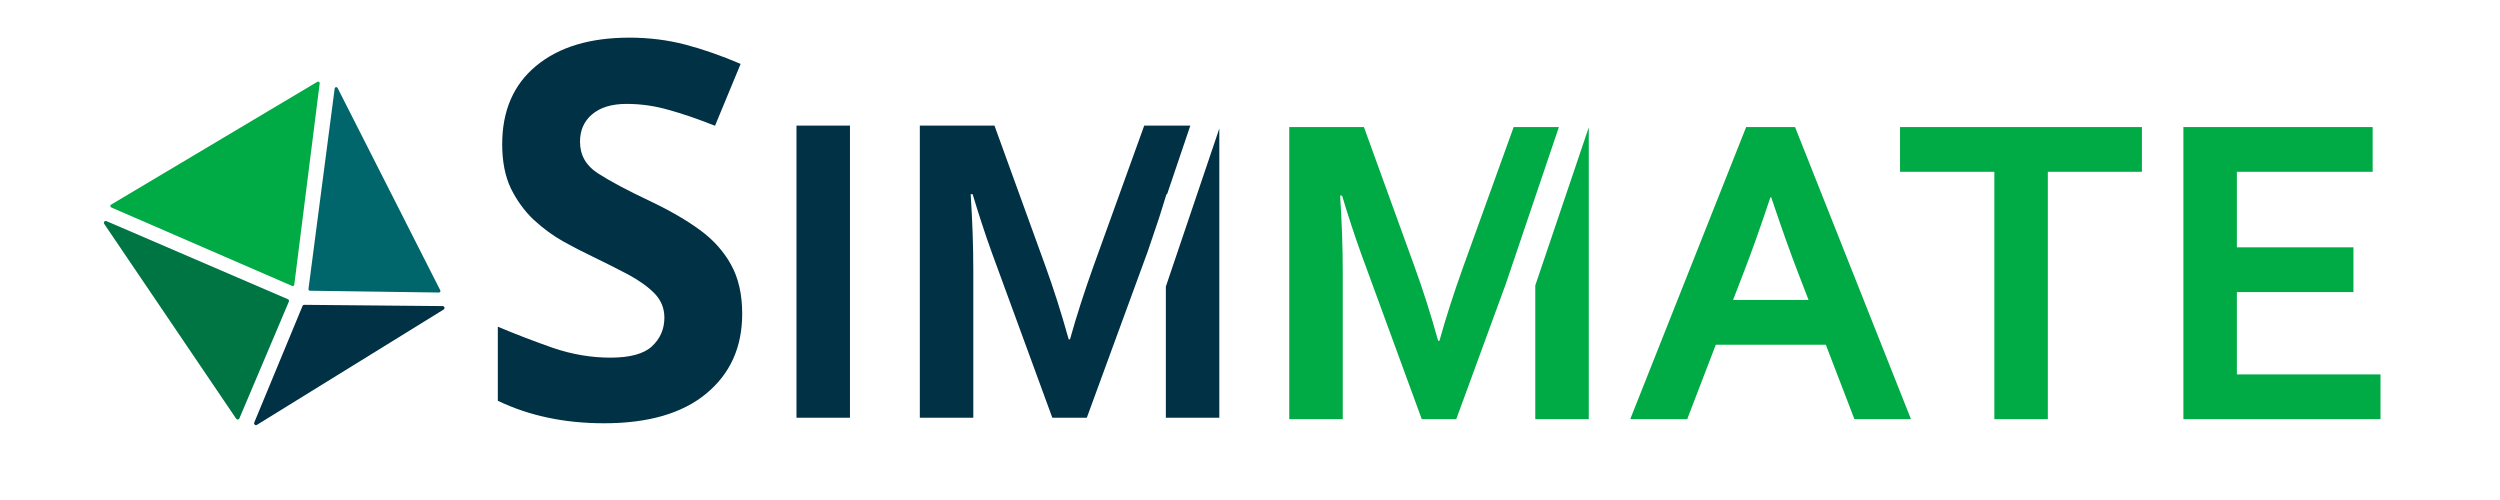
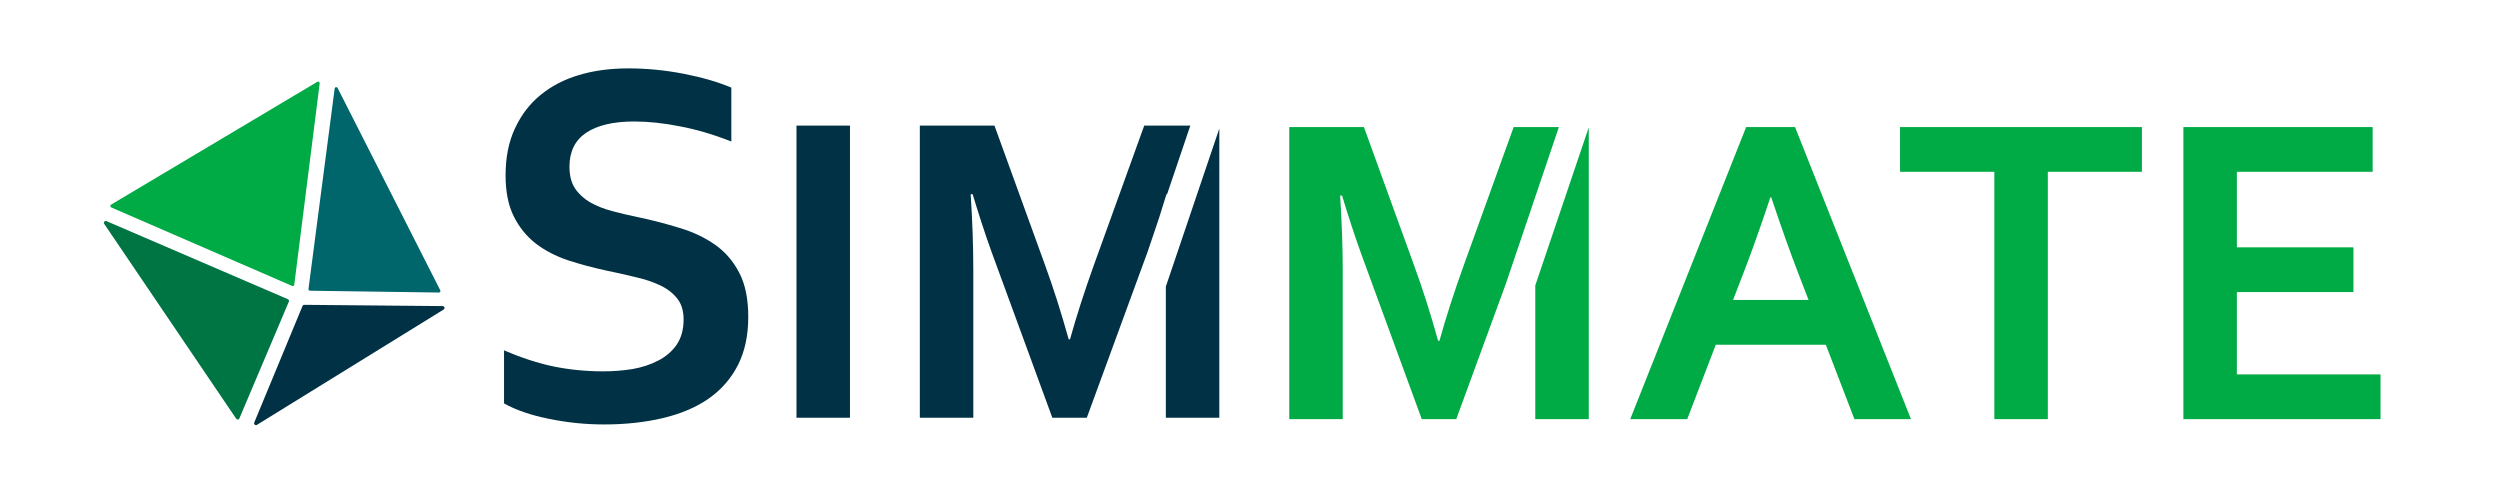
<svg xmlns="http://www.w3.org/2000/svg" width="125mm" height="25mm" viewBox="0 0 125 25" version="1.1" id="svg905">
  <defs id="defs899" />
  <g id="layer1">
    <g id="g1562" transform="translate(-2.901976,-7.086576)">
-       <text xml:space="preserve" style="font-style:normal;font-variant:normal;font-weight:bold;font-stretch:normal;font-size:26.268px;line-height:1.25;font-family:Corbel;-inkscape-font-specification:'Corbel, Bold';font-variant-ligatures:normal;font-variant-caps:normal;font-variant-numeric:normal;font-variant-east-asian:normal;fill:#003144;fill-opacity:1;stroke:none;stroke-width:0.657" x="26.59" y="27.988" id="text148-0-2">
-         <tspan id="tspan146-3-0" x="26.59" y="27.988" style="font-style:normal;font-variant:normal;font-weight:bold;font-stretch:normal;font-size:26.268px;font-family:Corbel;-inkscape-font-specification:'Corbel, Bold';font-variant-ligatures:normal;font-variant-caps:normal;font-variant-numeric:normal;font-variant-east-asian:normal;fill:#003144;fill-opacity:1;stroke-width:0.657">S</tspan>
-       </text>
+       <g aria-label="S" id="text148-0-2" style="font-style:normal;font-variant:normal;font-weight:bold;font-stretch:normal;font-size:26.268px;line-height:1.25;font-family:Corbel;-inkscape-font-specification:'Corbel, Bold';font-variant-ligatures:normal;font-variant-caps:normal;font-variant-numeric:normal;font-variant-east-asian:normal;fill:#003144;fill-opacity:1;stroke:none;stroke-width:0.657">
+         <path d="m 37.082,23.063 q 0,-0.654 -0.321,-1.052 -0.321,-0.41 -0.872,-0.667 -0.552,-0.257 -1.244,-0.41 -0.68,-0.167 -1.437,-0.321 -1,-0.218 -1.911,-0.513 -0.911,-0.308 -1.603,-0.834 -0.693,-0.539 -1.103,-1.36 -0.41,-0.821 -0.41,-2.052 0,-1.36 0.475,-2.36 0.475,-1.013 1.283,-1.667 0.821,-0.667 1.911,-0.988 1.103,-0.333 2.475,-0.333 1.372,0 2.758,0.269 1.385,0.269 2.386,0.693 v 2.694 q -1.334,-0.526 -2.565,-0.757 -1.219,-0.244 -2.296,-0.244 -1.552,0 -2.399,0.564 -0.834,0.564 -0.834,1.693 0,0.654 0.269,1.077 0.282,0.423 0.757,0.705 0.475,0.269 1.09,0.436 0.616,0.167 1.308,0.308 1.09,0.231 2.078,0.539 1,0.295 1.77,0.834 0.77,0.539 1.219,1.411 0.449,0.859 0.449,2.206 0,1.385 -0.513,2.399 -0.513,1.013 -1.462,1.68 -0.936,0.654 -2.283,0.975 -1.347,0.321 -2.95,0.321 -1.398,0 -2.758,-0.282 -1.347,-0.269 -2.245,-0.77 v -2.655 q 1.27,0.552 2.475,0.808 1.206,0.244 2.488,0.244 0.744,0 1.462,-0.115 0.718,-0.128 1.283,-0.423 0.577,-0.295 0.924,-0.795 0.346,-0.513 0.346,-1.257 z" style="font-style:normal;font-variant:normal;font-weight:bold;font-stretch:normal;font-size:26.268px;font-family:Corbel;-inkscape-font-specification:'Corbel, Bold';font-variant-ligatures:normal;font-variant-caps:normal;font-variant-numeric:normal;font-variant-east-asian:normal;fill:#003144;fill-opacity:1;stroke-width:0.657" id="path839" />
+       </g>
      <path id="text148-5-5" style="font-style:normal;font-variant:normal;font-weight:bold;font-stretch:normal;font-size:22.353px;line-height:1.25;font-family:Corbel;-inkscape-font-specification:'Corbel, Bold';font-variant-ligatures:normal;font-variant-caps:normal;font-variant-numeric:normal;font-variant-east-asian:normal;fill:#00aa44;fill-opacity:1;stroke:none;stroke-width:2.113;stroke-miterlimit:4;stroke-dasharray:none" d="m 254.609,50.797 v 55.195 h 10.105 V 77.982 c 0,-4.4 -0.164,-9.145 -0.494,-14.232 h 0.371 c 0.468,1.568 1.018,3.327 1.65,5.279 0.633,1.953 1.291,3.878 1.979,5.775 l 11.428,31.188 h 6.518 l 9.357,-25.539 10.037,-29.656 h -8.545 l -9.529,26.4 c -1.788,4.978 -3.286,9.639 -4.496,13.984 h -0.248 c -1.403,-5.033 -2.901,-9.735 -4.496,-14.107 L 268.717,50.797 Z m 86.34,0 -21.904,55.195 h 10.766 l 5.404,-14.066 h 20.791 l 5.404,14.066 H 372.096 L 350.189,50.797 Z m 29.082,0 v 8.457 h 17.822 v 46.738 h 10.105 V 59.254 h 17.781 v -8.457 z m 53.547,0 v 55.195 h 37.25 V 97.535 H 433.684 V 81.982 h 22.029 v -8.457 h -22.029 V 59.254 h 25.66 v -8.457 z m -112.371,0.061 -10.107,29.869 v 25.266 h 10.107 z m 34.322,13.223 h 0.164 c 1.925,5.748 3.644,10.573 5.156,14.479 l 1.898,4.91 h -14.273 l 1.896,-4.91 c 1.513,-3.878 3.233,-8.703 5.158,-14.479 z" transform="scale(0.2645833)" />
      <path id="text148-5-5-0" style="font-style:normal;font-variant:normal;font-weight:bold;font-stretch:normal;font-size:22.353px;line-height:1.25;font-family:Corbel;-inkscape-font-specification:'Corbel, Bold';font-variant-ligatures:normal;font-variant-caps:normal;font-variant-numeric:normal;font-variant-east-asian:normal;fill:#003144;fill-opacity:1;stroke:none;stroke-width:2.112" d="M 161.484,50.525 V 105.721 H 171.592 V 50.525 Z m 23.309,0 V 105.721 h 10.105 V 77.711 c 0,-4.4 -0.164,-9.145 -0.494,-14.232 h 0.371 c 0.468,1.568 1.018,3.327 1.65,5.279 0.633,1.953 1.291,3.878 1.979,5.775 l 11.428,31.187 h 6.518 l 11.428,-31.187 c 0.051,-0.14 0.1,-0.283 0.15,-0.424 l 2.07,-6.121 c 0.52,-1.62 1.009,-3.171 1.408,-4.51 h 0.117 l 4.385,-12.953 h -8.709 l -9.529,26.4 c -1.788,4.978 -3.286,9.639 -4.496,13.984 h -0.248 c -1.403,-5.033 -2.901,-9.735 -4.496,-14.107 l -9.529,-26.277 z m 56.598,0.547 -10.107,29.869 V 105.721 h 10.107 z" transform="scale(0.2645833)" />
      <path id="path2269" style="fill:#00aa44;fill-opacity:1;stroke:#00aa44;stroke-width:0.159;stroke-linejoin:round;stroke-opacity:1" d="M 8.497,17.386 18.807,11.247 17.537,21.309 Z" />
      <path id="path3240" style="fill:#007544;fill-opacity:1;stroke:#007544;stroke-width:0.186;stroke-linejoin:round;stroke-opacity:1" d="m 8.189,18.228 6.598,9.74 2.472,-5.836 z" />
      <path id="path3244" style="fill:#003144;fill-opacity:1;stroke:#003144;stroke-width:0.186;stroke-linejoin:round;stroke-opacity:1" d="m 25.035,22.484 -9.335,5.766 2.414,-5.829 z" />
      <path id="path3242" style="fill:#00666b;fill-opacity:1;stroke:#00666b;stroke-width:0.156;stroke-linejoin:round;stroke-opacity:1" d="M 24.845,21.635 19.713,11.522 18.403,21.545 Z" />
    </g>
  </g>
</svg>
